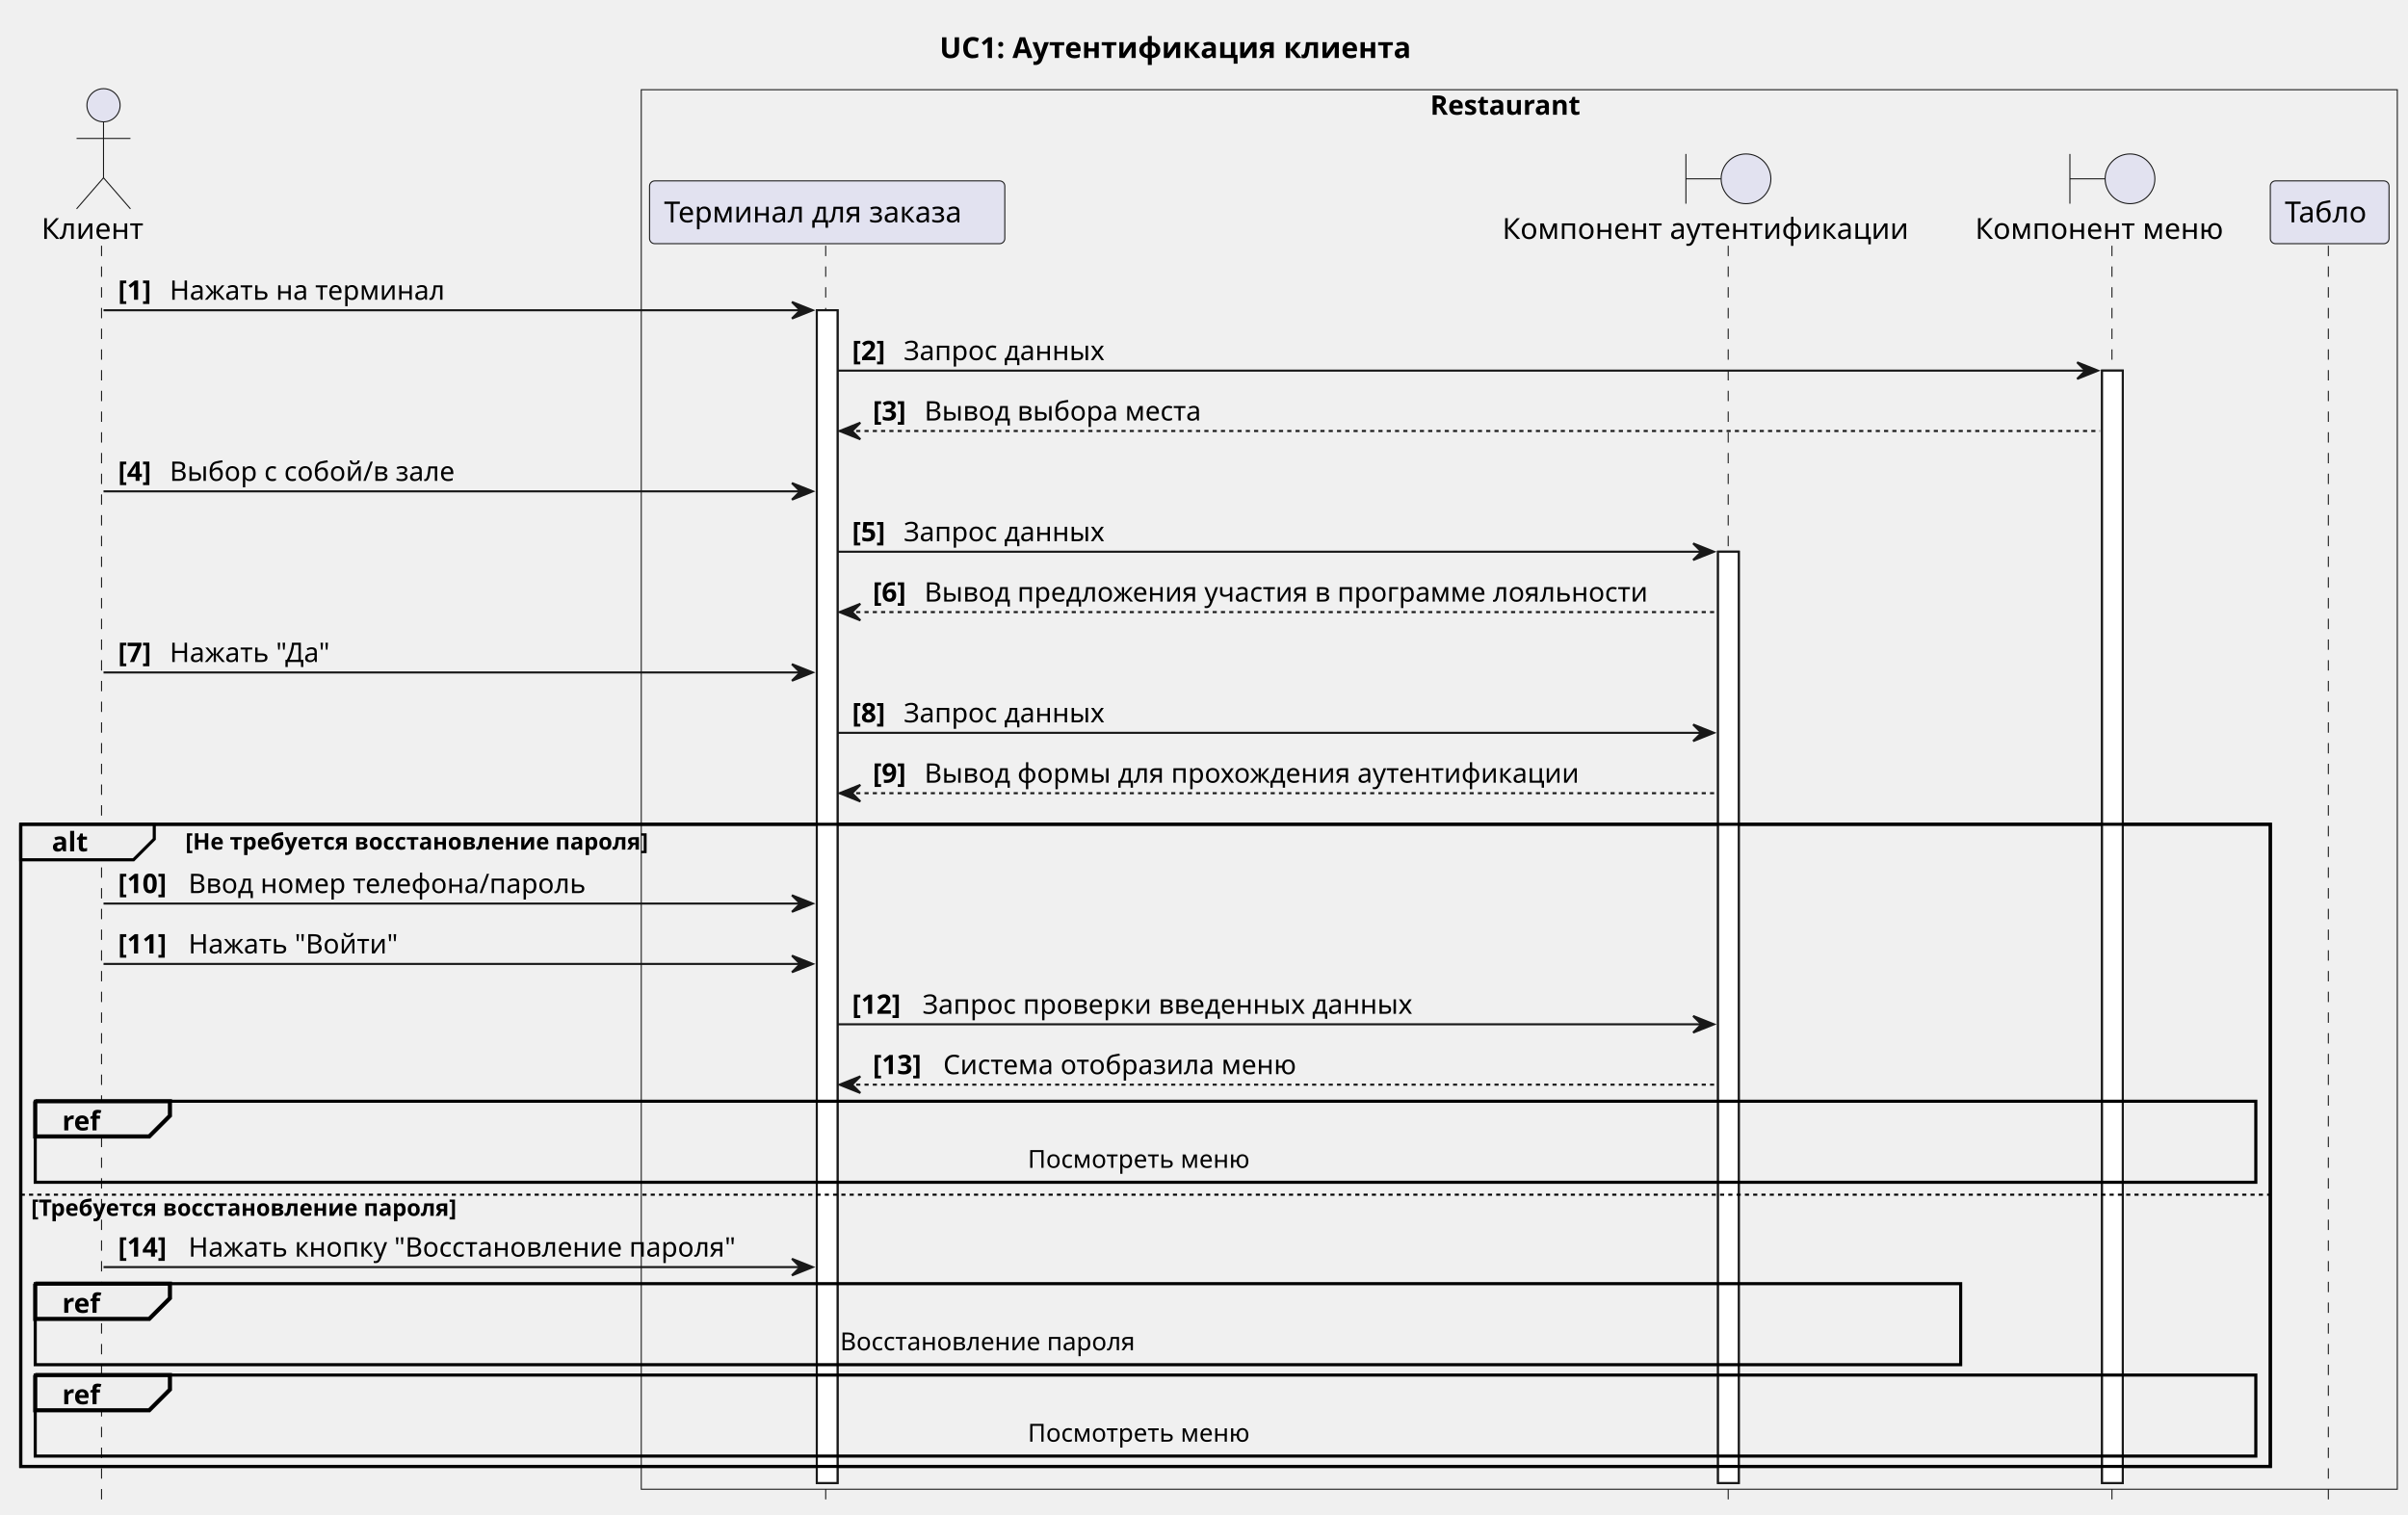
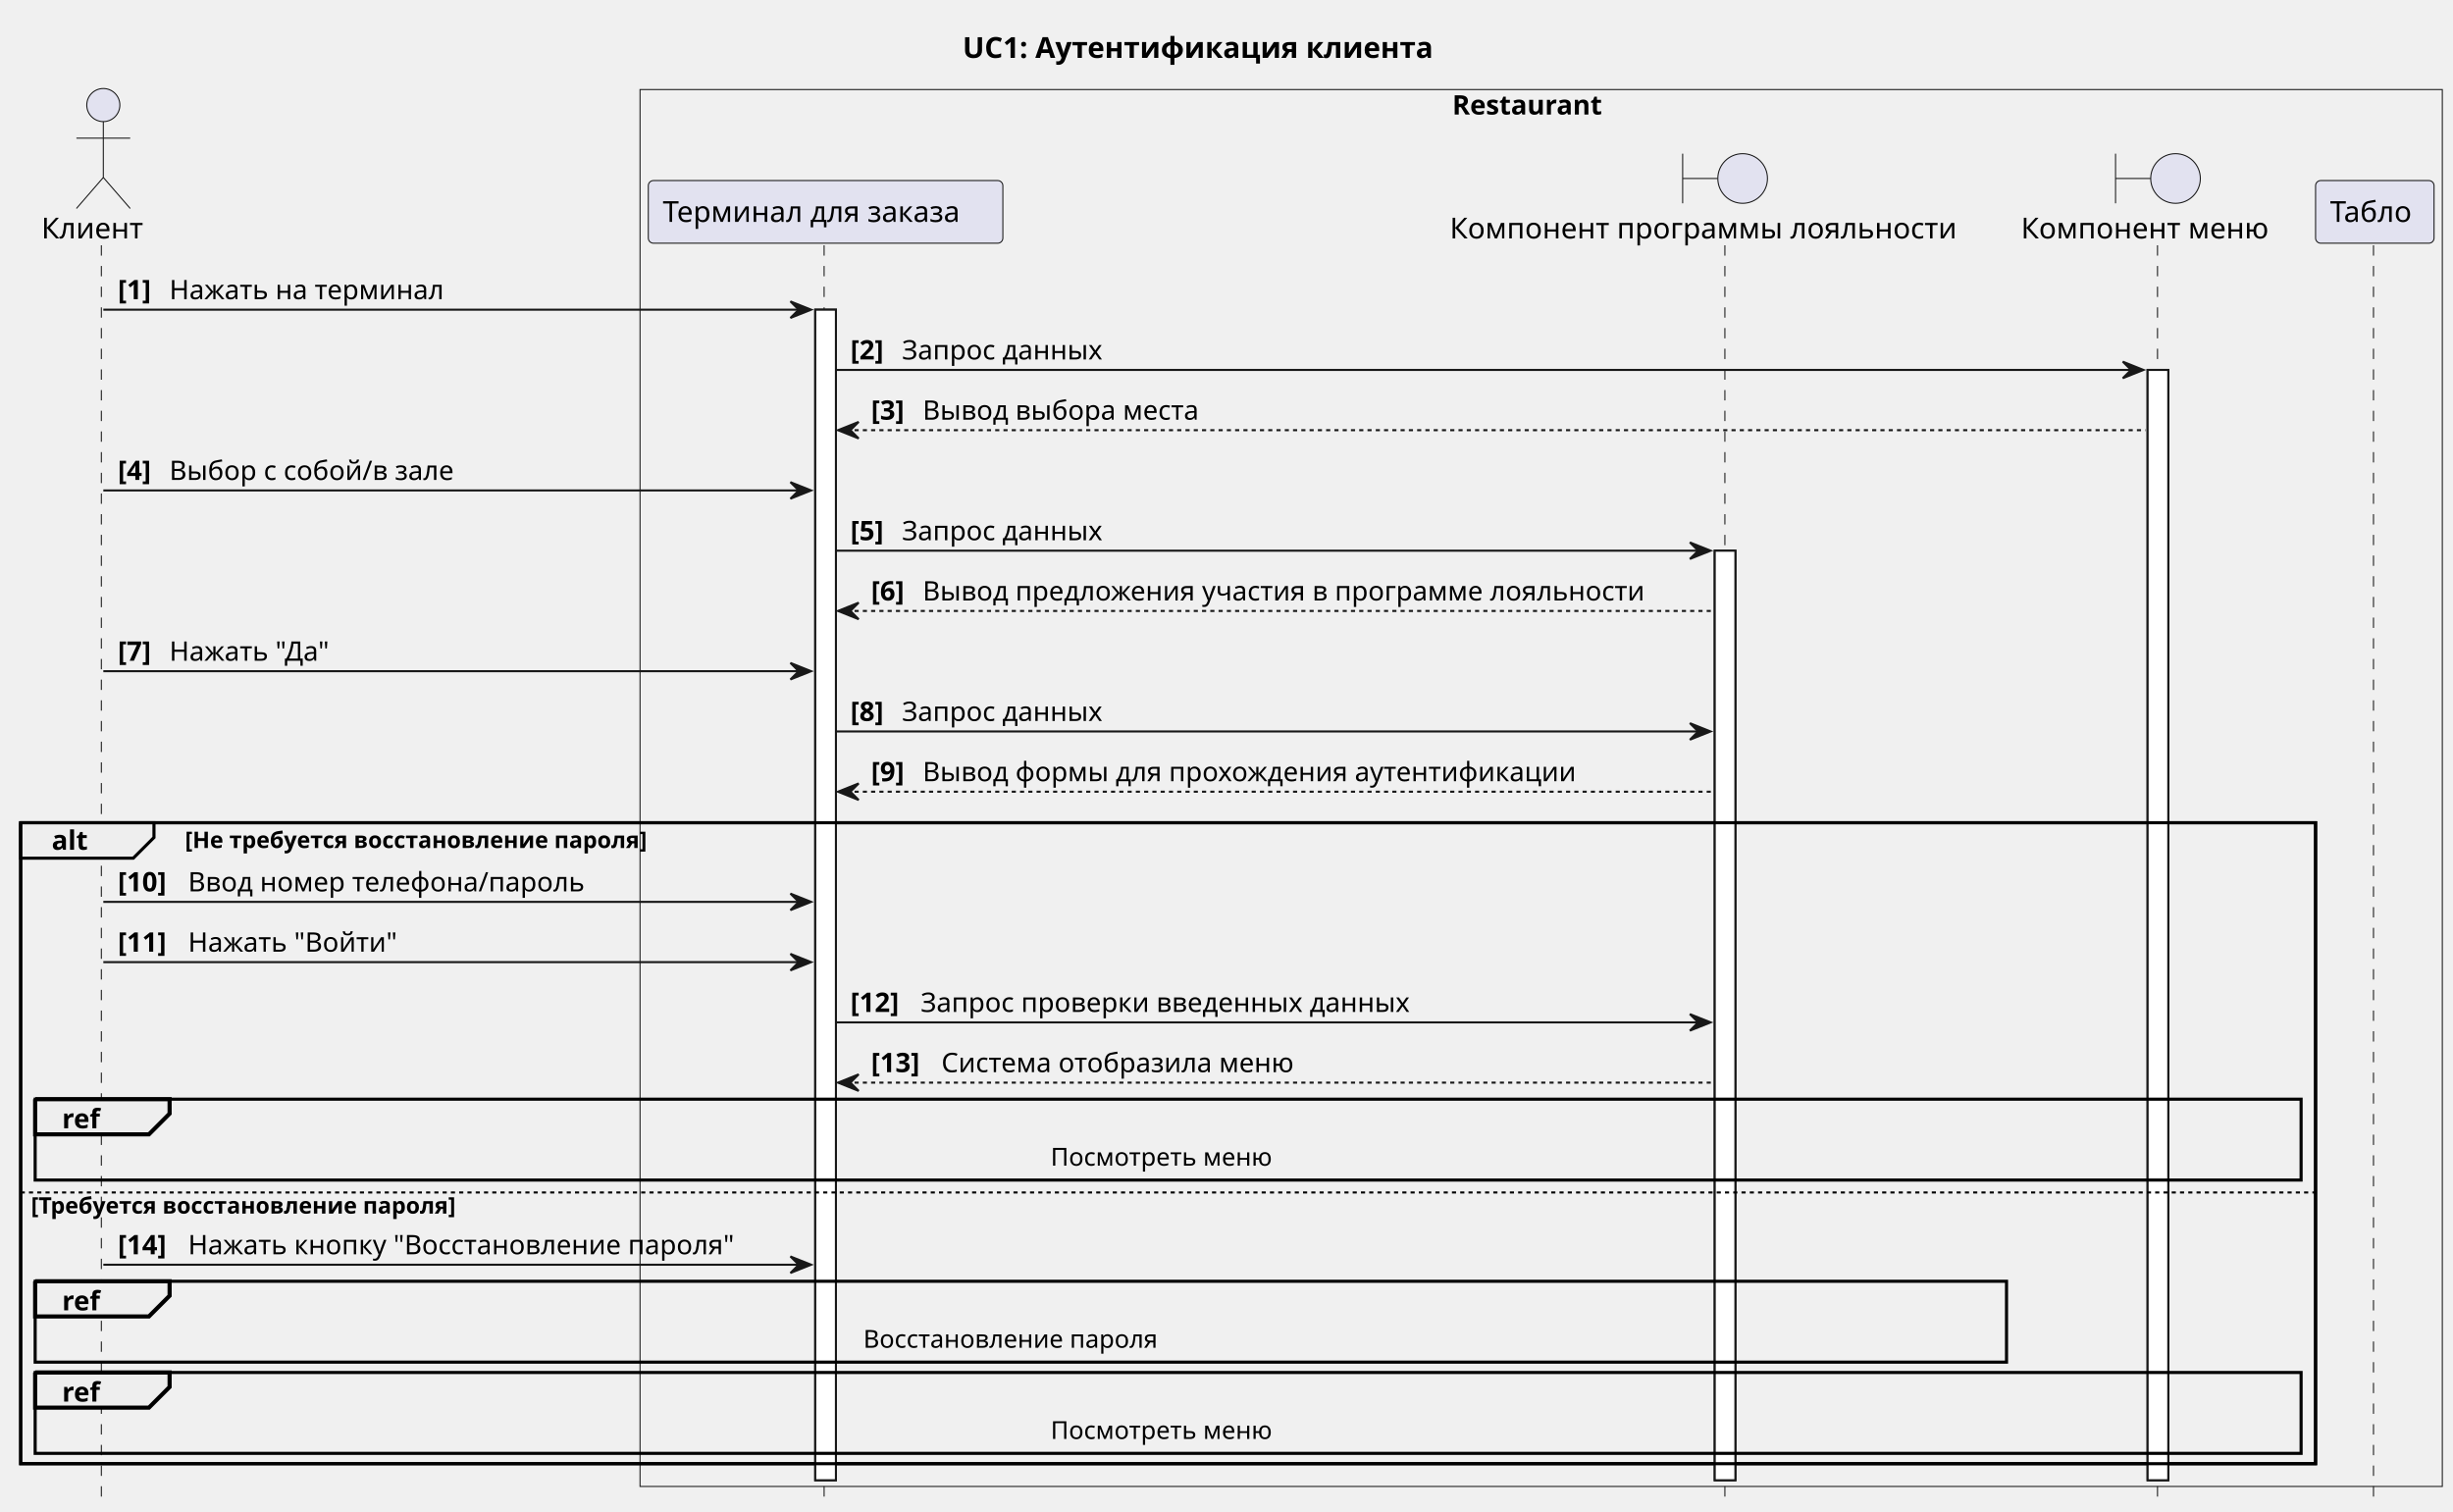
- <svg xmlns="http://www.w3.org/2000/svg" contentStyleType="text/css" height="731px" preserveAspectRatio="none" style="width:1162px;height:731px;background:#FFFFFF;" version="1.1" viewBox="0 0 1162 731" width="1162px" zoomAndPan="magnify">
+ <svg xmlns="http://www.w3.org/2000/svg" contentStyleType="text/css" height="731px" preserveAspectRatio="none" style="width:1186px;height:731px;background:#FFFFFF;" version="1.1" viewBox="0 0 1186 731" width="1186px" zoomAndPan="magnify">
  <defs />
  <g>
-     <text fill="#000000" font-family="sans-serif" font-size="14" font-weight="bold" lengthAdjust="spacing" textLength="250.018" x="453.412" y="27.995">UC1: Аутентификация клиента</text>
-     <rect fill="none" height="675.398" style="stroke:#181818;stroke-width:0.5;" width="847.392" x="309.45" y="43.297" />
-     <text fill="#000000" font-family="sans-serif" font-size="13" font-weight="bold" lengthAdjust="spacing" textLength="81.46" x="690.154" y="55.364">Restaurant</text>
+     <text fill="#000000" font-family="sans-serif" font-size="14" font-weight="bold" lengthAdjust="spacing" textLength="250.018" x="465.409" y="27.995">UC1: Аутентификация клиента</text>
+     <rect fill="none" height="675.398" style="stroke:#181818;stroke-width:0.5;" width="871.386" x="309.45" y="43.297" />
+     <text fill="#000000" font-family="sans-serif" font-size="13" font-weight="bold" lengthAdjust="spacing" textLength="81.46" x="702.151" y="55.364">Restaurant</text>
    <rect fill="#FFFFFF" height="565.969" style="stroke:#181818;stroke-width:1.0;" width="10" x="394.163" y="149.727" />
    <rect fill="#FFFFFF" height="449.438" style="stroke:#181818;stroke-width:1.0;" width="10" x="829.05" y="266.258" />
-     <rect fill="#FFFFFF" height="536.836" style="stroke:#181818;stroke-width:1.0;" width="10" x="1014.352" y="178.859" />
-     <rect fill="none" height="309.906" style="stroke:#000000;stroke-width:1.5;" width="1085.564" x="10" y="397.789" />
+     <rect fill="#FFFFFF" height="536.836" style="stroke:#181818;stroke-width:1.0;" width="10" x="1038.346" y="178.859" />
+     <rect fill="none" height="309.906" style="stroke:#000000;stroke-width:1.5;" width="1109.558" x="10" y="397.789" />
    <line style="stroke:#181818;stroke-width:0.5;stroke-dasharray:5.0,5.0;" x1="49" x2="49" y1="118.594" y2="724.695" />
    <line style="stroke:#181818;stroke-width:0.5;stroke-dasharray:5.0,5.0;" x1="398.45" x2="398.45" y1="118.594" y2="724.695" />
-     <line style="stroke:#181818;stroke-width:0.5;stroke-dasharray:5.0,5.0;" x1="833.96" x2="833.96" y1="118.594" y2="724.695" />
-     <line style="stroke:#181818;stroke-width:0.5;stroke-dasharray:5.0,5.0;" x1="1019.14" x2="1019.14" y1="118.594" y2="724.695" />
-     <line style="stroke:#181818;stroke-width:0.5;stroke-dasharray:5.0,5.0;" x1="1123.564" x2="1123.564" y1="118.594" y2="724.695" />
+     <line style="stroke:#181818;stroke-width:0.5;stroke-dasharray:5.0,5.0;" x1="833.965" x2="833.965" y1="118.594" y2="724.695" />
+     <line style="stroke:#181818;stroke-width:0.5;stroke-dasharray:5.0,5.0;" x1="1043.134" x2="1043.134" y1="118.594" y2="724.695" />
+     <line style="stroke:#181818;stroke-width:0.5;stroke-dasharray:5.0,5.0;" x1="1147.558" x2="1147.558" y1="118.594" y2="724.695" />
    <text fill="#000000" font-family="sans-serif" font-size="14" lengthAdjust="spacing" textLength="53.908" x="20" y="115.292">Клиент</text>
    <ellipse cx="49.954" cy="50.797" fill="#E2E2F0" rx="8" ry="8" style="stroke:#181818;stroke-width:0.5;" />
    <path d="M49.954,58.797 L49.954,85.797 M36.954,66.797 L62.954,66.797 M49.954,85.797 L36.954,100.797 M49.954,85.797 L62.954,100.797 " fill="none" style="stroke:#181818;stroke-width:0.5;" />
    <rect fill="#E2E2F0" height="30.297" rx="2.5" ry="2.5" style="stroke:#181818;stroke-width:0.5;" width="171.425" x="313.45" y="87.297" />
    <text fill="#000000" font-family="sans-serif" font-size="14" lengthAdjust="spacing" textLength="157.425" x="320.45" y="107.292">Терминал для заказа</text>
-     <text fill="#000000" font-family="sans-serif" font-size="14" lengthAdjust="spacing" textLength="212.181" x="724.96" y="115.292">Компонент аутентификации</text>
+     <text fill="#000000" font-family="sans-serif" font-size="14" lengthAdjust="spacing" textLength="260.169" x="700.965" y="115.292">Компонент программы лояльности</text>
    <path d="M813.55,74.297 L813.55,98.297 M813.55,86.297 L830.55,86.297 " fill="none" style="stroke:#181818;stroke-width:0.5;" />
    <ellipse cx="842.55" cy="86.297" fill="#E2E2F0" rx="12" ry="12" style="stroke:#181818;stroke-width:0.5;" />
-     <text fill="#000000" font-family="sans-serif" font-size="14" lengthAdjust="spacing" textLength="126.424" x="953.14" y="115.292">Компонент меню</text>
-     <path d="M998.852,74.297 L998.852,98.297 M998.852,86.297 L1015.852,86.297 " fill="none" style="stroke:#181818;stroke-width:0.5;" />
-     <ellipse cx="1027.852" cy="86.297" fill="#E2E2F0" rx="12" ry="12" style="stroke:#181818;stroke-width:0.5;" />
-     <rect fill="#E2E2F0" height="30.297" rx="2.5" ry="2.5" style="stroke:#181818;stroke-width:0.5;" width="57.278" x="1095.564" y="87.297" />
-     <text fill="#000000" font-family="sans-serif" font-size="14" lengthAdjust="spacing" textLength="43.278" x="1102.564" y="107.292">Табло</text>
+     <text fill="#000000" font-family="sans-serif" font-size="14" lengthAdjust="spacing" textLength="126.424" x="977.134" y="115.292">Компонент меню</text>
+     <path d="M1022.846,74.297 L1022.846,98.297 M1022.846,86.297 L1039.846,86.297 " fill="none" style="stroke:#181818;stroke-width:0.5;" />
+     <ellipse cx="1051.846" cy="86.297" fill="#E2E2F0" rx="12" ry="12" style="stroke:#181818;stroke-width:0.5;" />
+     <rect fill="#E2E2F0" height="30.297" rx="2.5" ry="2.5" style="stroke:#181818;stroke-width:0.5;" width="57.278" x="1119.558" y="87.297" />
+     <text fill="#000000" font-family="sans-serif" font-size="14" lengthAdjust="spacing" textLength="43.278" x="1126.558" y="107.292">Табло</text>
    <rect fill="#FFFFFF" height="565.969" style="stroke:#181818;stroke-width:1.0;" width="10" x="394.163" y="149.727" />
    <rect fill="#FFFFFF" height="449.438" style="stroke:#181818;stroke-width:1.0;" width="10" x="829.05" y="266.258" />
-     <rect fill="#FFFFFF" height="536.836" style="stroke:#181818;stroke-width:1.0;" width="10" x="1014.352" y="178.859" />
+     <rect fill="#FFFFFF" height="536.836" style="stroke:#181818;stroke-width:1.0;" width="10" x="1038.346" y="178.859" />
    <polygon fill="#181818" points="382.163,145.727,392.163,149.727,382.163,153.727,386.163,149.727" style="stroke:#181818;stroke-width:1.0;" />
    <line style="stroke:#181818;stroke-width:1.0;" x1="49.954" x2="388.163" y1="149.727" y2="149.727" />
    <text fill="#000000" font-family="sans-serif" font-size="13" font-weight="bold" lengthAdjust="spacing" textLength="20.928" x="56.954" y="144.661">[1]</text>
    <text fill="#000000" font-family="sans-serif" font-size="13" lengthAdjust="spacing" textLength="144.238" x="81.882" y="144.661">Нажать на терминал</text>
-     <polygon fill="#181818" points="1002.352,174.859,1012.352,178.859,1002.352,182.859,1006.352,178.859" style="stroke:#181818;stroke-width:1.0;" />
-     <line style="stroke:#181818;stroke-width:1.0;" x1="404.163" x2="1008.352" y1="178.859" y2="178.859" />
+     <polygon fill="#181818" points="1026.346,174.859,1036.346,178.859,1026.346,182.859,1030.346,178.859" style="stroke:#181818;stroke-width:1.0;" />
+     <line style="stroke:#181818;stroke-width:1.0;" x1="404.163" x2="1032.346" y1="178.859" y2="178.859" />
    <text fill="#000000" font-family="sans-serif" font-size="13" font-weight="bold" lengthAdjust="spacing" textLength="20.928" x="411.163" y="173.793">[2]</text>
    <text fill="#000000" font-family="sans-serif" font-size="13" lengthAdjust="spacing" textLength="104.197" x="436.091" y="173.793">Запрос данных</text>
    <polygon fill="#181818" points="415.163,203.992,405.163,207.992,415.163,211.992,411.163,207.992" style="stroke:#181818;stroke-width:1.0;" />
-     <line style="stroke:#181818;stroke-width:1.0;stroke-dasharray:2.0,2.0;" x1="409.163" x2="1013.352" y1="207.992" y2="207.992" />
+     <line style="stroke:#181818;stroke-width:1.0;stroke-dasharray:2.0,2.0;" x1="409.163" x2="1037.346" y1="207.992" y2="207.992" />
    <text fill="#000000" font-family="sans-serif" font-size="13" font-weight="bold" lengthAdjust="spacing" textLength="20.928" x="421.163" y="202.926">[3]</text>
    <text fill="#000000" font-family="sans-serif" font-size="13" lengthAdjust="spacing" textLength="142.657" x="446.091" y="202.926">Вывод выбора места</text>
    <polygon fill="#181818" points="382.163,233.125,392.163,237.125,382.163,241.125,386.163,237.125" style="stroke:#181818;stroke-width:1.0;" />
    <line style="stroke:#181818;stroke-width:1.0;" x1="49.954" x2="388.163" y1="237.125" y2="237.125" />
    <text fill="#000000" font-family="sans-serif" font-size="13" font-weight="bold" lengthAdjust="spacing" textLength="20.928" x="56.954" y="232.059">[4]</text>
    <text fill="#000000" font-family="sans-serif" font-size="13" lengthAdjust="spacing" textLength="145.698" x="81.882" y="232.059">Выбор с собой/в зале</text>
    <polygon fill="#181818" points="817.05,262.258,827.05,266.258,817.05,270.258,821.05,266.258" style="stroke:#181818;stroke-width:1.0;" />
    <line style="stroke:#181818;stroke-width:1.0;" x1="404.163" x2="823.05" y1="266.258" y2="266.258" />
    <text fill="#000000" font-family="sans-serif" font-size="13" font-weight="bold" lengthAdjust="spacing" textLength="20.928" x="411.163" y="261.192">[5]</text>
    <text fill="#000000" font-family="sans-serif" font-size="13" lengthAdjust="spacing" textLength="104.197" x="436.091" y="261.192">Запрос данных</text>
    <polygon fill="#181818" points="415.163,291.391,405.163,295.391,415.163,299.391,411.163,295.391" style="stroke:#181818;stroke-width:1.0;" />
    <line style="stroke:#181818;stroke-width:1.0;stroke-dasharray:2.0,2.0;" x1="409.163" x2="828.05" y1="295.391" y2="295.391" />
    <text fill="#000000" font-family="sans-serif" font-size="13" font-weight="bold" lengthAdjust="spacing" textLength="20.928" x="421.163" y="290.325">[6]</text>
    <text fill="#000000" font-family="sans-serif" font-size="13" lengthAdjust="spacing" textLength="375.959" x="446.091" y="290.325">Вывод предложения участия в программе лояльности</text>
    <polygon fill="#181818" points="382.163,320.523,392.163,324.523,382.163,328.523,386.163,324.523" style="stroke:#181818;stroke-width:1.0;" />
    <line style="stroke:#181818;stroke-width:1.0;" x1="49.954" x2="388.163" y1="324.523" y2="324.523" />
    <text fill="#000000" font-family="sans-serif" font-size="13" font-weight="bold" lengthAdjust="spacing" textLength="20.928" x="56.954" y="319.457">[7]</text>
    <text fill="#000000" font-family="sans-serif" font-size="13" lengthAdjust="spacing" textLength="86.868" x="81.882" y="319.457">Нажать "Да"</text>
    <polygon fill="#181818" points="817.05,349.656,827.05,353.656,817.05,357.656,821.05,353.656" style="stroke:#181818;stroke-width:1.0;" />
    <line style="stroke:#181818;stroke-width:1.0;" x1="404.163" x2="823.05" y1="353.656" y2="353.656" />
    <text fill="#000000" font-family="sans-serif" font-size="13" font-weight="bold" lengthAdjust="spacing" textLength="20.928" x="411.163" y="348.59">[8]</text>
    <text fill="#000000" font-family="sans-serif" font-size="13" lengthAdjust="spacing" textLength="104.197" x="436.091" y="348.59">Запрос данных</text>
    <polygon fill="#181818" points="415.163,378.789,405.163,382.789,415.163,386.789,411.163,382.789" style="stroke:#181818;stroke-width:1.0;" />
    <line style="stroke:#181818;stroke-width:1.0;stroke-dasharray:2.0,2.0;" x1="409.163" x2="828.05" y1="382.789" y2="382.789" />
    <text fill="#000000" font-family="sans-serif" font-size="13" font-weight="bold" lengthAdjust="spacing" textLength="20.928" x="421.163" y="377.723">[9]</text>
    <text fill="#000000" font-family="sans-serif" font-size="13" lengthAdjust="spacing" textLength="343.522" x="446.091" y="377.723">Вывод формы для прохождения аутентификации</text>
    <path d="M10,397.789 L74.443,397.789 L74.443,404.922 L64.443,414.922 L10,414.922 L10,397.789 " fill="#EEEEEE" style="stroke:#000000;stroke-width:1.5;" />
-     <rect fill="none" height="309.906" style="stroke:#000000;stroke-width:1.5;" width="1085.564" x="10" y="397.789" />
+     <rect fill="none" height="309.906" style="stroke:#000000;stroke-width:1.5;" width="1109.558" x="10" y="397.789" />
    <text fill="#000000" font-family="sans-serif" font-size="13" font-weight="bold" lengthAdjust="spacing" textLength="19.443" x="25" y="410.856">alt</text>
    <text fill="#000000" font-family="sans-serif" font-size="11" font-weight="bold" lengthAdjust="spacing" textLength="249.525" x="89.443" y="410">[Не требуется восстановление пароля]</text>
    <polygon fill="#181818" points="382.163,432.055,392.163,436.055,382.163,440.055,386.163,436.055" style="stroke:#181818;stroke-width:1.0;" />
    <line style="stroke:#181818;stroke-width:1.0;" x1="49.954" x2="388.163" y1="436.055" y2="436.055" />
    <text fill="#000000" font-family="sans-serif" font-size="13" font-weight="bold" lengthAdjust="spacing" textLength="29.974" x="56.954" y="430.989">[10]</text>
    <text fill="#000000" font-family="sans-serif" font-size="13" lengthAdjust="spacing" textLength="204.731" x="90.928" y="430.989">Ввод номер телефона/пароль</text>
    <polygon fill="#181818" points="382.163,461.188,392.163,465.188,382.163,469.188,386.163,465.188" style="stroke:#181818;stroke-width:1.0;" />
    <line style="stroke:#181818;stroke-width:1.0;" x1="49.954" x2="388.163" y1="465.188" y2="465.188" />
    <text fill="#000000" font-family="sans-serif" font-size="13" font-weight="bold" lengthAdjust="spacing" textLength="29.974" x="56.954" y="460.122">[11]</text>
    <text fill="#000000" font-family="sans-serif" font-size="13" lengthAdjust="spacing" textLength="110.087" x="90.928" y="460.122">Нажать "Войти"</text>
    <polygon fill="#181818" points="817.05,490.32,827.05,494.32,817.05,498.32,821.05,494.32" style="stroke:#181818;stroke-width:1.0;" />
    <line style="stroke:#181818;stroke-width:1.0;" x1="404.163" x2="823.05" y1="494.32" y2="494.32" />
    <text fill="#000000" font-family="sans-serif" font-size="13" font-weight="bold" lengthAdjust="spacing" textLength="29.974" x="411.163" y="489.254">[12]</text>
    <text fill="#000000" font-family="sans-serif" font-size="13" lengthAdjust="spacing" textLength="252.643" x="445.136" y="489.254">Запрос проверки введенных данных</text>
    <polygon fill="#181818" points="415.163,519.453,405.163,523.453,415.163,527.453,411.163,523.453" style="stroke:#181818;stroke-width:1.0;" />
    <line style="stroke:#181818;stroke-width:1.0;stroke-dasharray:2.0,2.0;" x1="409.163" x2="828.05" y1="523.453" y2="523.453" />
    <text fill="#000000" font-family="sans-serif" font-size="13" font-weight="bold" lengthAdjust="spacing" textLength="29.974" x="421.163" y="518.387">[13]</text>
    <text fill="#000000" font-family="sans-serif" font-size="13" lengthAdjust="spacing" textLength="187.015" x="455.136" y="518.387">Система отобразила  меню</text>
-     <rect fill="none" height="39.102" style="stroke:#000000;stroke-width:1.5;" width="1071.564" x="17" y="531.453" />
+     <rect fill="none" height="39.102" style="stroke:#000000;stroke-width:1.5;" width="1095.558" x="17" y="531.453" />
    <path d="M17,531.453 L82,531.453 L82,538.453 L72,548.453 L17,548.453 L17,531.453 " fill="#EEEEEE" style="stroke:#000000;stroke-width:2.0;" />
    <text fill="#000000" font-family="sans-serif" font-size="13" font-weight="bold" lengthAdjust="spacing" textLength="20.884" x="30" y="545.52">ref</text>
-     <text fill="#000000" font-family="sans-serif" font-size="12" lengthAdjust="spacing" textLength="113.607" x="495.978" y="563.592">Посмотреть меню</text>
-     <line style="stroke:#000000;stroke-width:1.0;stroke-dasharray:2.0,2.0;" x1="10" x2="1095.564" y1="576.555" y2="576.555" />
+     <text fill="#000000" font-family="sans-serif" font-size="12" lengthAdjust="spacing" textLength="113.607" x="507.975" y="563.592">Посмотреть меню</text>
+     <line style="stroke:#000000;stroke-width:1.0;stroke-dasharray:2.0,2.0;" x1="10" x2="1119.558" y1="576.555" y2="576.555" />
    <text fill="#000000" font-family="sans-serif" font-size="11" font-weight="bold" lengthAdjust="spacing" textLength="230.157" x="15" y="586.765">[Требуется восстановление пароля]</text>
    <polygon fill="#181818" points="382.163,607.492,392.163,611.492,382.163,615.492,386.163,611.492" style="stroke:#181818;stroke-width:1.0;" />
    <line style="stroke:#181818;stroke-width:1.0;" x1="49.954" x2="388.163" y1="611.492" y2="611.492" />
    <text fill="#000000" font-family="sans-serif" font-size="13" font-weight="bold" lengthAdjust="spacing" textLength="29.974" x="56.954" y="606.426">[14]</text>
    <text fill="#000000" font-family="sans-serif" font-size="13" lengthAdjust="spacing" textLength="286.235" x="90.928" y="606.426">Нажать кнопку "Восстановление пароля"</text>
-     <rect fill="none" height="39.102" style="stroke:#000000;stroke-width:1.5;" width="929.14" x="17" y="619.492" />
+     <rect fill="none" height="39.102" style="stroke:#000000;stroke-width:1.5;" width="953.134" x="17" y="619.492" />
    <path d="M17,619.492 L82,619.492 L82,626.492 L72,636.492 L17,636.492 L17,619.492 " fill="#EEEEEE" style="stroke:#000000;stroke-width:2.0;" />
    <text fill="#000000" font-family="sans-serif" font-size="13" font-weight="bold" lengthAdjust="spacing" textLength="20.884" x="30" y="633.559">ref</text>
-     <text fill="#000000" font-family="sans-serif" font-size="12" lengthAdjust="spacing" textLength="152.315" x="405.413" y="651.631">Восстановление пароля</text>
-     <rect fill="none" height="39.102" style="stroke:#000000;stroke-width:1.5;" width="1071.564" x="17" y="663.594" />
+     <text fill="#000000" font-family="sans-serif" font-size="12" lengthAdjust="spacing" textLength="152.315" x="417.41" y="651.631">Восстановление пароля</text>
+     <rect fill="none" height="39.102" style="stroke:#000000;stroke-width:1.5;" width="1095.558" x="17" y="663.594" />
    <path d="M17,663.594 L82,663.594 L82,670.594 L72,680.594 L17,680.594 L17,663.594 " fill="#EEEEEE" style="stroke:#000000;stroke-width:2.0;" />
    <text fill="#000000" font-family="sans-serif" font-size="13" font-weight="bold" lengthAdjust="spacing" textLength="20.884" x="30" y="677.661">ref</text>
-     <text fill="#000000" font-family="sans-serif" font-size="12" lengthAdjust="spacing" textLength="113.607" x="495.978" y="695.732">Посмотреть меню</text>
+     <text fill="#000000" font-family="sans-serif" font-size="12" lengthAdjust="spacing" textLength="113.607" x="507.975" y="695.732">Посмотреть меню</text>
  </g>
</svg>
